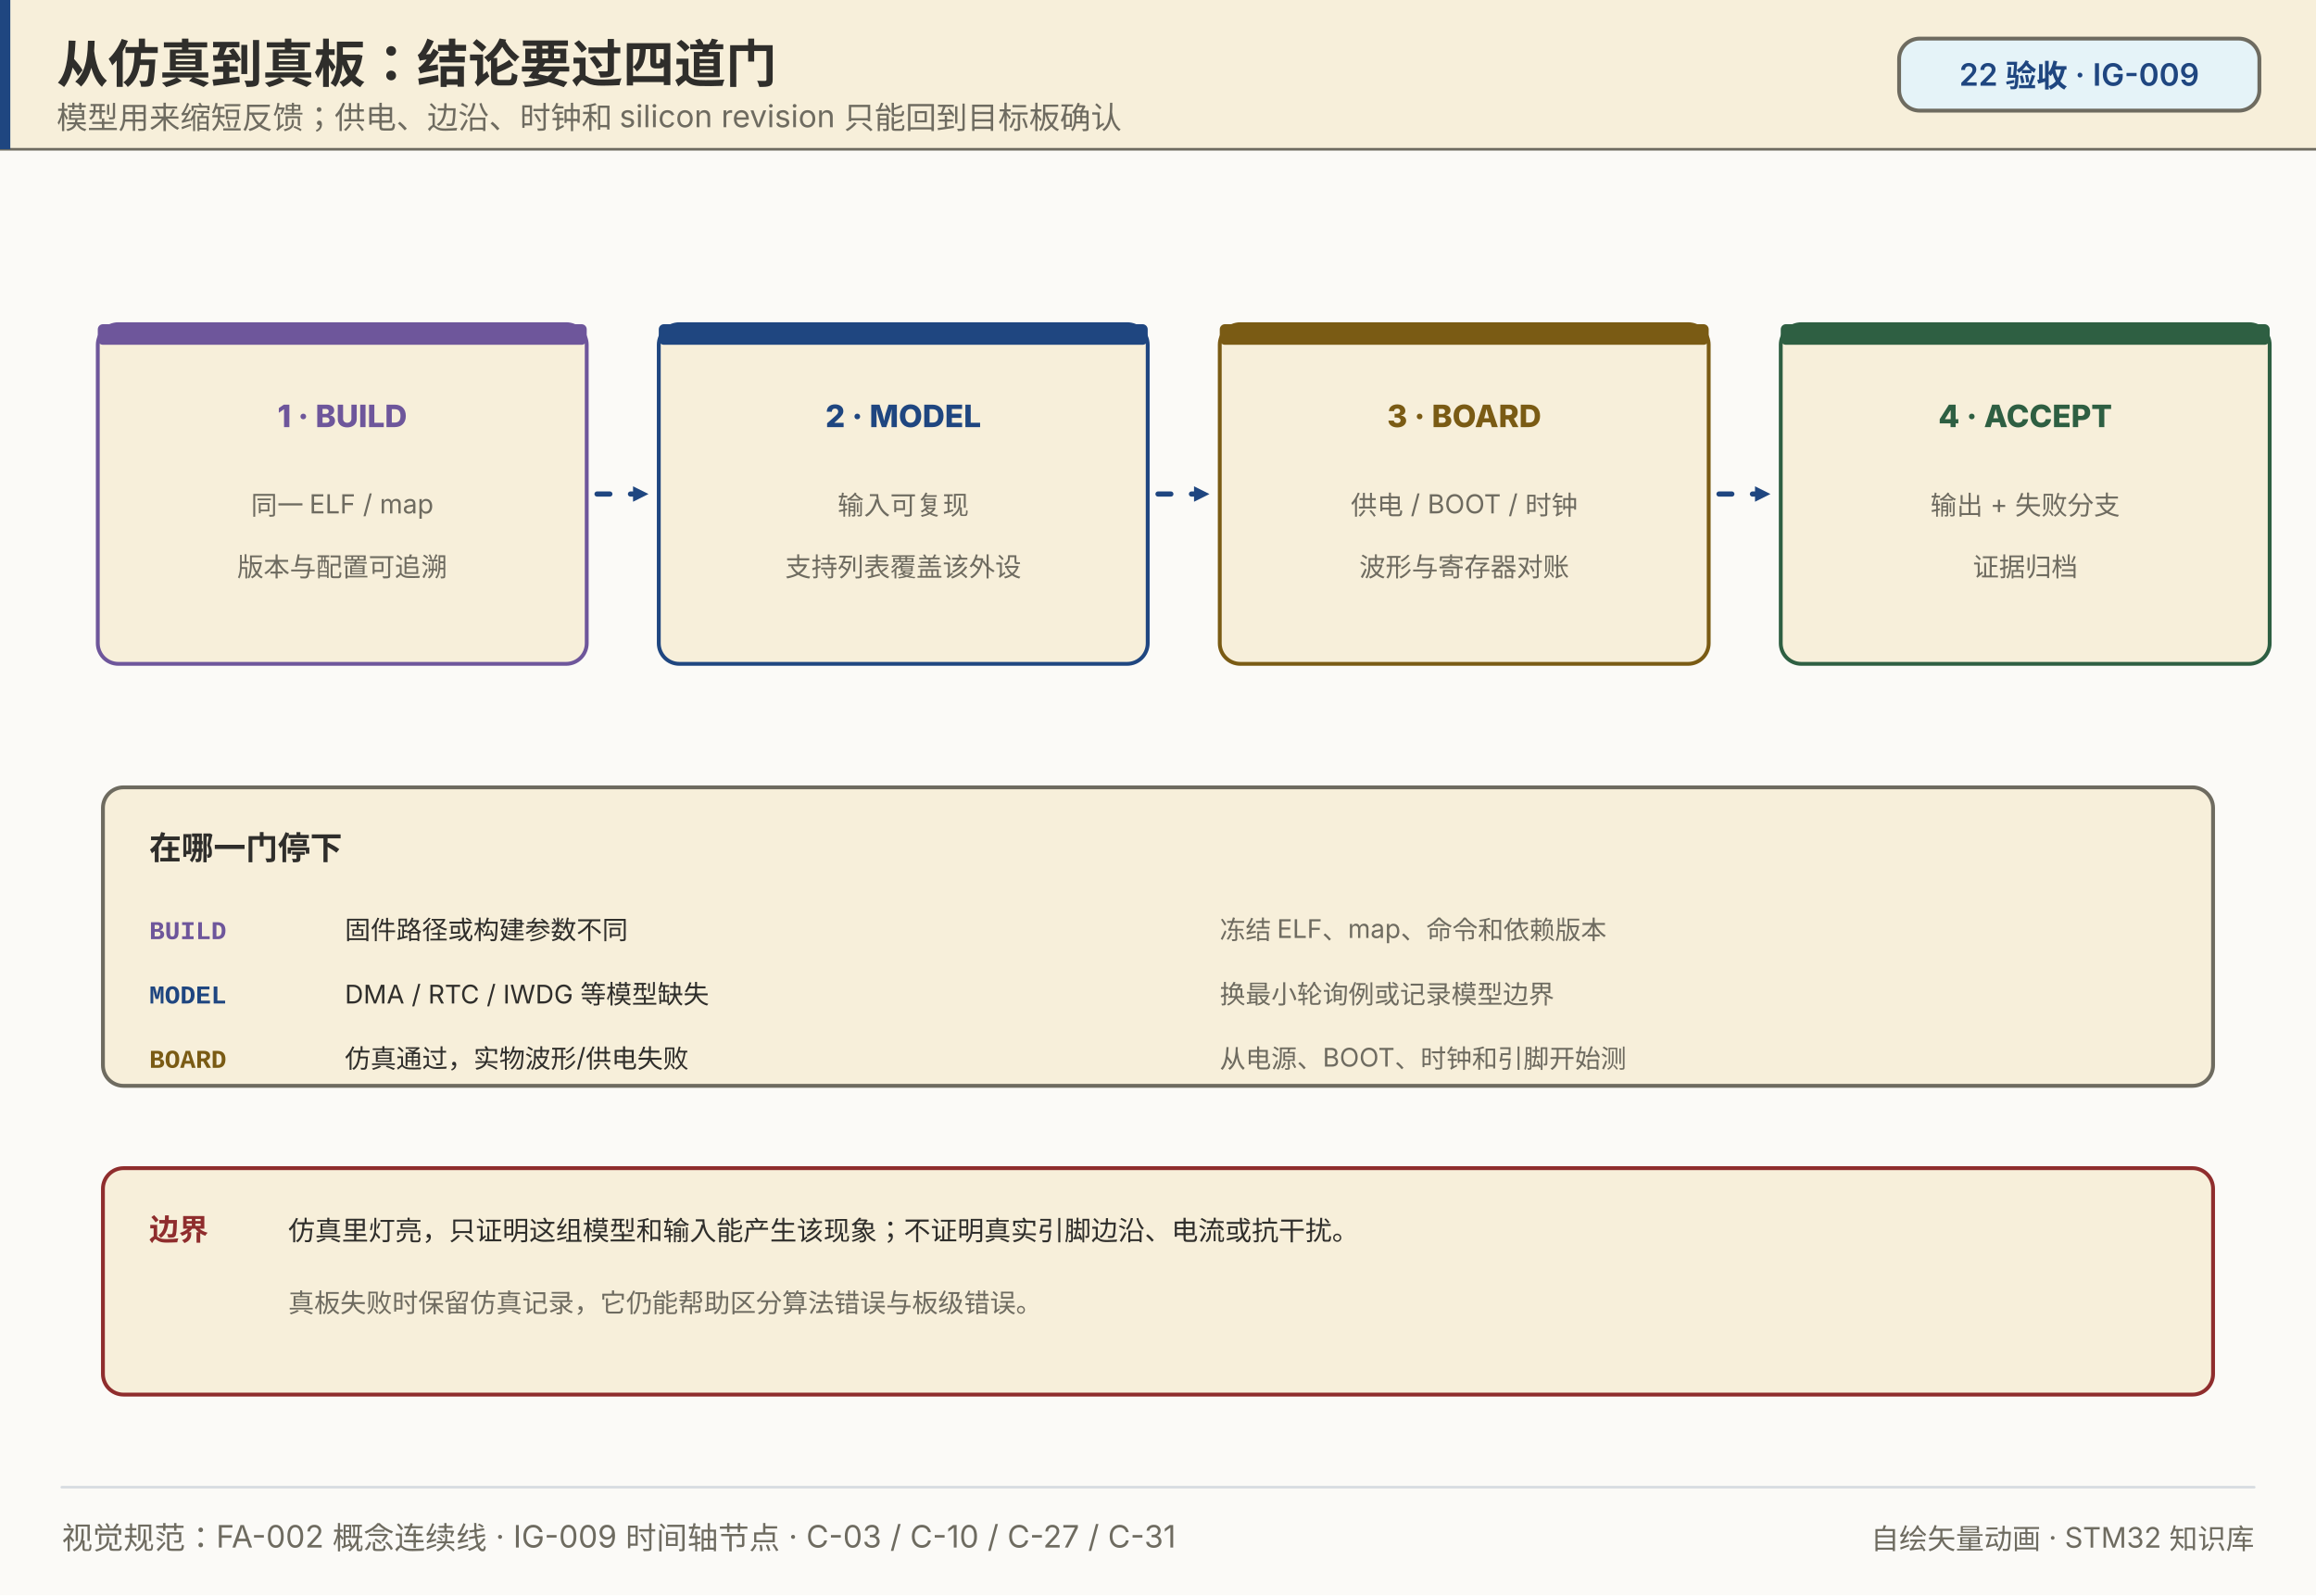
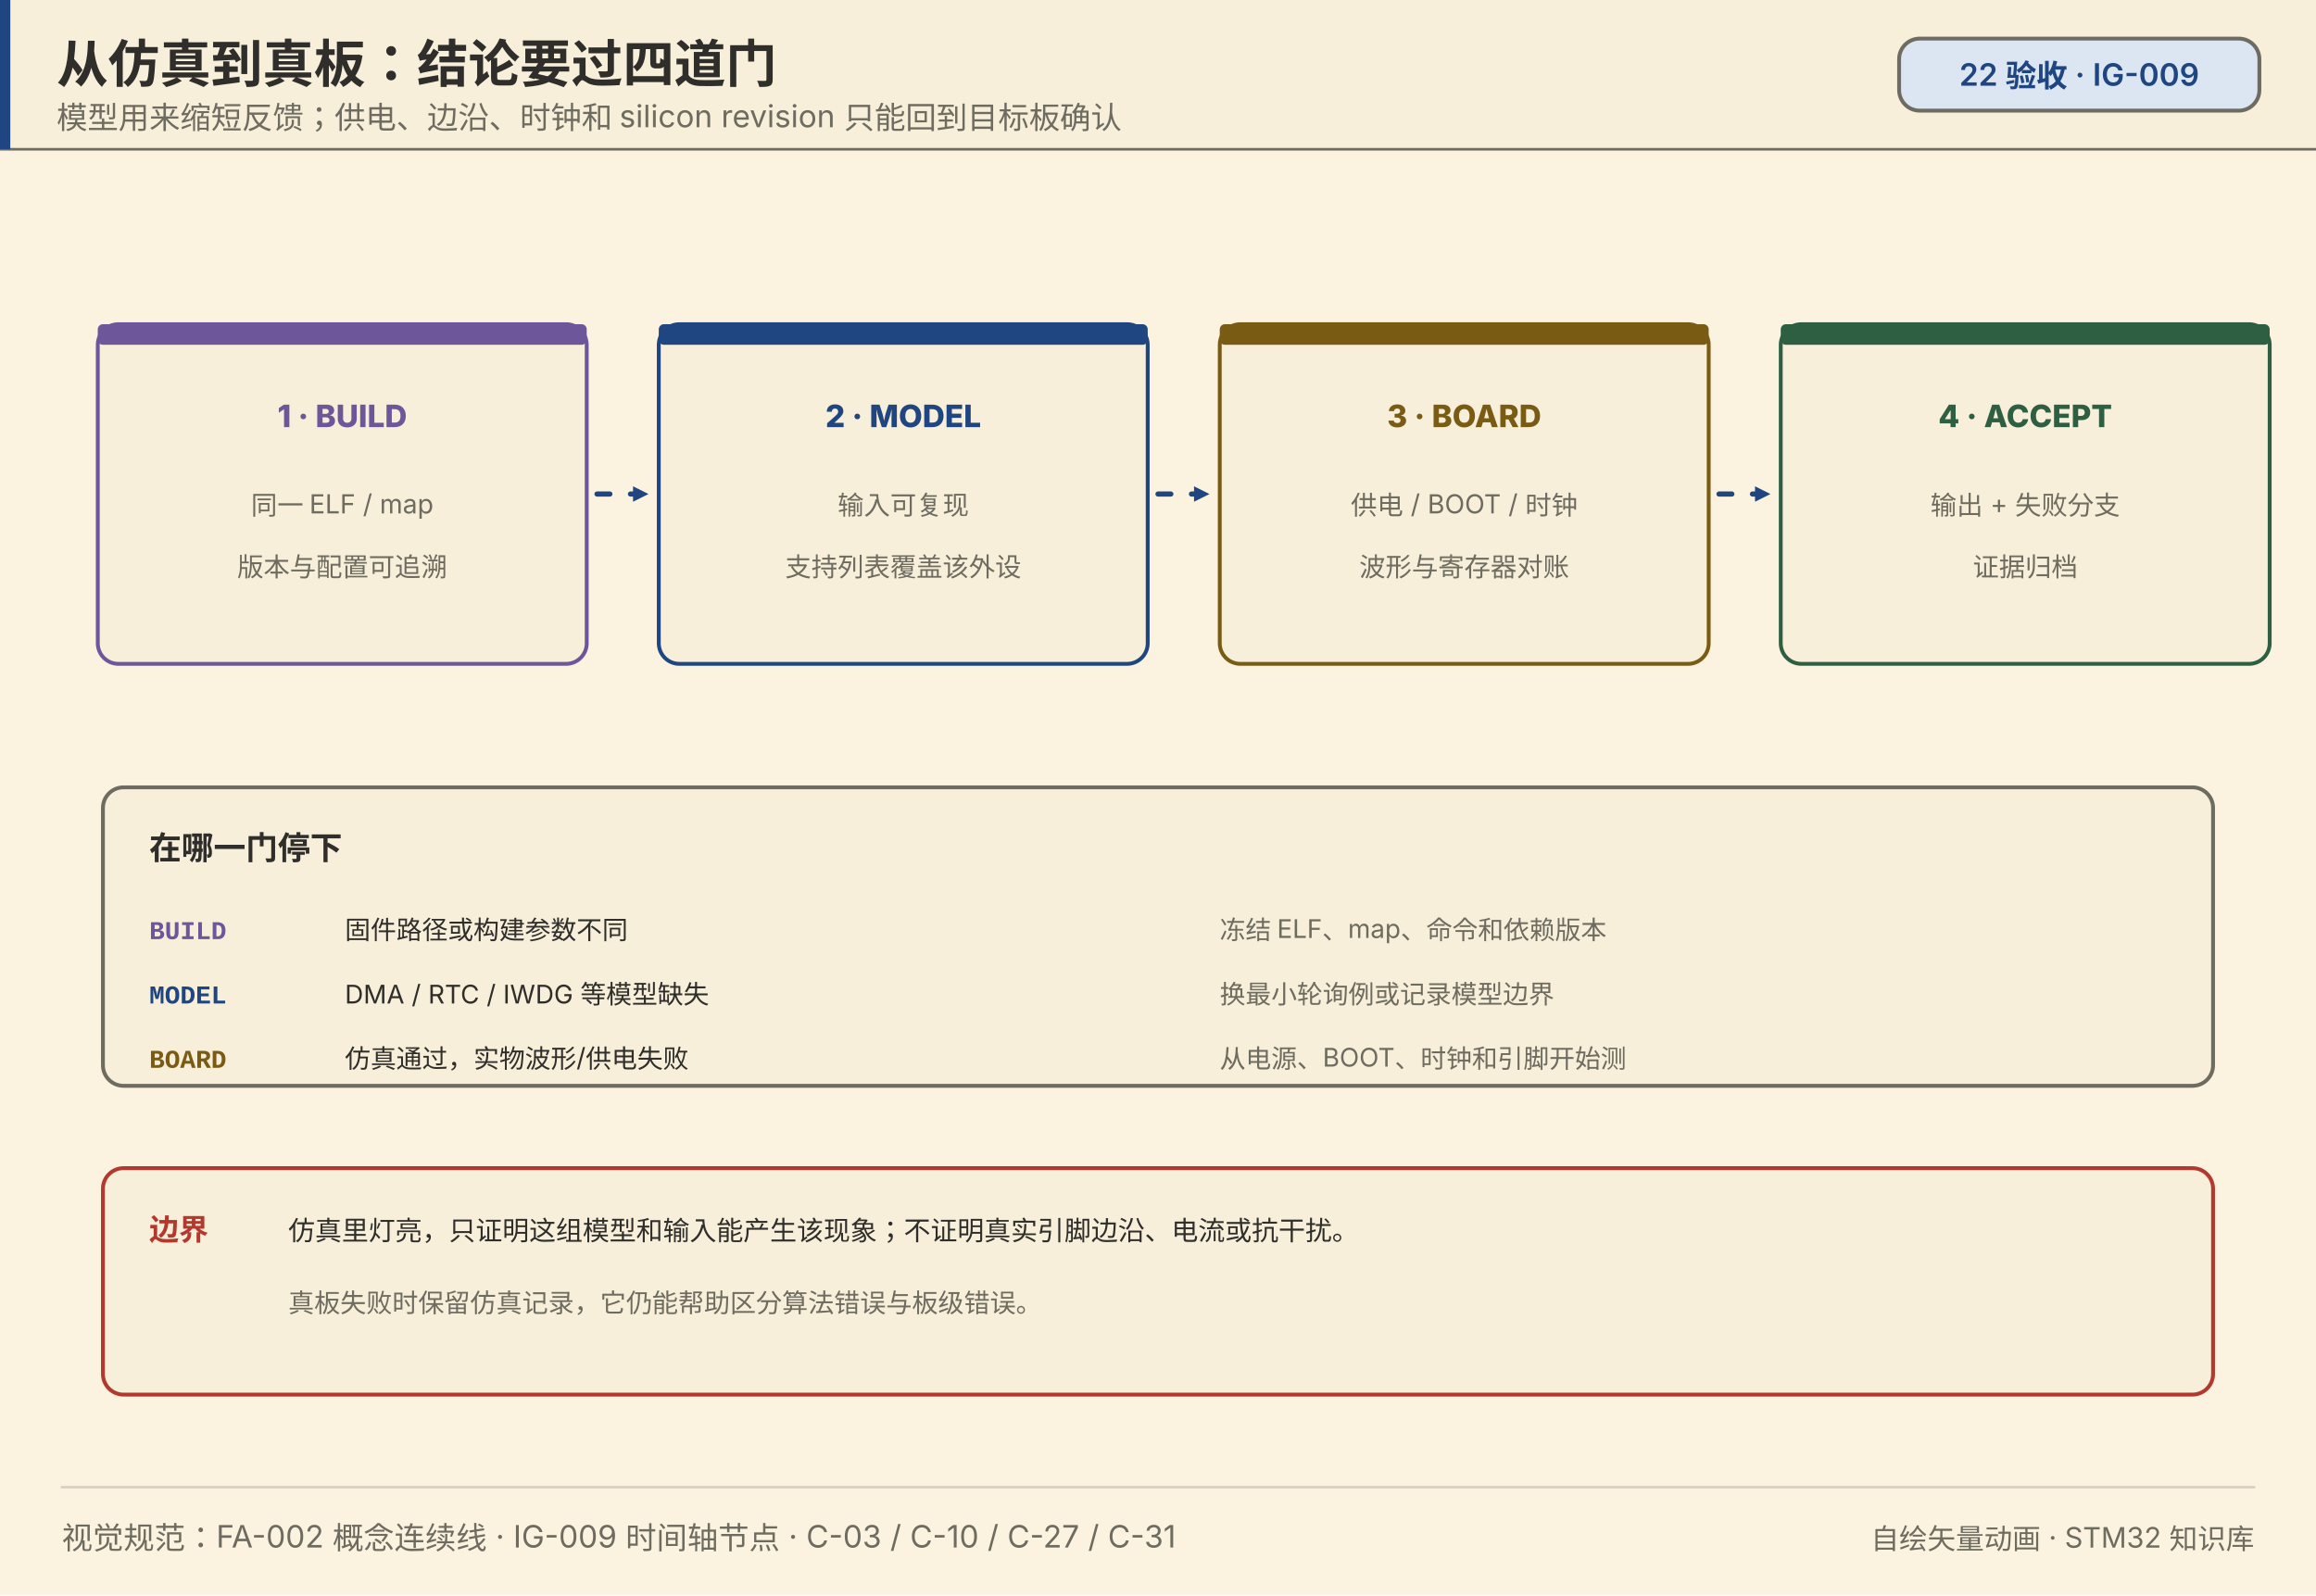
<svg xmlns="http://www.w3.org/2000/svg" width="900" height="620" viewBox="0 0 900 620" role="img" aria-label="从仿真到真板：结论要过四道门">
  <style>
@keyframes simg0-sq{0%,0.00%{opacity:0.45}0.30%,18.00%{opacity:1.0}18.30%,100%{opacity:0.45}}
.simg0{animation:simg0-sq 6.4s linear infinite;}
@keyframes simg1-sq{0%,25.00%{opacity:0.45}25.30%,43.00%{opacity:1.0}43.30%,100%{opacity:0.45}}
.simg1{animation:simg1-sq 6.4s linear infinite;}
@keyframes simg2-sq{0%,50.00%{opacity:0.45}50.30%,68.00%{opacity:1.0}68.30%,100%{opacity:0.45}}
.simg2{animation:simg2-sq 6.4s linear infinite;}
@keyframes simg3-sq{0%,75.00%{opacity:0.45}75.30%,93.00%{opacity:1.0}93.30%,100%{opacity:0.45}}
.simg3{animation:simg3-sq 6.4s linear infinite;}

.sim-flow{stroke-dasharray:5 8;animation:sim-flow-flow 1.1s linear infinite;}@keyframes sim-flow-flow{from{stroke-dashoffset:0}to{stroke-dashoffset:-13px}}
@media (prefers-reduced-motion: reduce){*{animation:none!important}}
</style>
-   <rect x="0" y="0" width="900" height="620" fill="#fbfaf7" />
+   <rect x="0" y="0" width="900" height="620" fill="#FBF3DF" />
  <rect x="0" y="0" width="900" height="58" fill="#F7EFDA" opacity="1" />
  <line x1="0" y1="58" x2="900" y2="58" stroke="#6E6B60" stroke-width="1" stroke-linecap="round" opacity="1" />
  <rect x="0" y="0" width="4" height="58" fill="#1F4680" opacity="1" />
  <text x="22" y="32" font-size="20" fill="#2F2E2B" text-anchor="start" opacity="1" font-family="'PingFang SC','Hiragino Sans GB','Microsoft YaHei',system-ui,-apple-system,'Segoe UI',sans-serif" font-weight="700">从仿真到真板：结论要过四道门</text>
  <text x="22" y="50" font-size="12" fill="#6E6B60" text-anchor="start" opacity="1" font-family="'PingFang SC','Hiragino Sans GB','Microsoft YaHei',system-ui,-apple-system,'Segoe UI',sans-serif">模型用来缩短反馈；供电、边沿、时钟和 silicon revision 只能回到目标板确认</text>
-   <rect x="738" y="15" width="140" height="28" fill="#e5f3f8" opacity="1" rx="8" stroke="#6E6B60" stroke-width="1.5" />
+   <rect x="738" y="15" width="140" height="28" fill="#DCE6F2" opacity="1" rx="8" stroke="#6E6B60" stroke-width="1.5" />
  <text x="808" y="33.32" font-size="12" fill="#1F4680" text-anchor="middle" opacity="1" font-family="'PingFang SC','Hiragino Sans GB','Microsoft YaHei',system-ui,-apple-system,'Segoe UI',sans-serif" font-weight="600">22 验收 · IG-009</text>
  <rect x="38" y="126" width="190" height="132" fill="#F7EFDA" opacity="1" rx="8" stroke="#6E569B" stroke-width="1.5" class="simg0" />
  <rect x="38" y="126" width="190" height="8" fill="#6E569B" opacity="1" rx="2" />
  <text x="133" y="166" font-size="12" fill="#6E569B" text-anchor="middle" opacity="1" font-family="'PingFang SC','Hiragino Sans GB','Microsoft YaHei',system-ui,-apple-system,'Segoe UI',sans-serif" font-weight="800">1 · BUILD</text>
  <text x="133" y="200" font-size="10.2" fill="#6E6B60" text-anchor="middle" opacity="1" font-family="'PingFang SC','Hiragino Sans GB','Microsoft YaHei',system-ui,-apple-system,'Segoe UI',sans-serif">同一 ELF / map</text>
  <text x="133" y="224" font-size="10.2" fill="#6E6B60" text-anchor="middle" opacity="1" font-family="'PingFang SC','Hiragino Sans GB','Microsoft YaHei',system-ui,-apple-system,'Segoe UI',sans-serif">版本与配置可追溯</text>
  <line x1="232" y1="192" x2="246" y2="192" stroke="#1F4680" stroke-width="2" stroke-linecap="round" opacity="1" class="sim-flow" />
  <polygon points="252.00,192.00 246.00,195.00 246.00,189.00" fill="#1F4680" opacity="1" />
  <rect x="256" y="126" width="190" height="132" fill="#F7EFDA" opacity="1" rx="8" stroke="#1F4680" stroke-width="1.5" class="simg1" />
  <rect x="256" y="126" width="190" height="8" fill="#1F4680" opacity="1" rx="2" />
  <text x="351" y="166" font-size="12" fill="#1F4680" text-anchor="middle" opacity="1" font-family="'PingFang SC','Hiragino Sans GB','Microsoft YaHei',system-ui,-apple-system,'Segoe UI',sans-serif" font-weight="800">2 · MODEL</text>
  <text x="351" y="200" font-size="10.2" fill="#6E6B60" text-anchor="middle" opacity="1" font-family="'PingFang SC','Hiragino Sans GB','Microsoft YaHei',system-ui,-apple-system,'Segoe UI',sans-serif">输入可复现</text>
  <text x="351" y="224" font-size="10.2" fill="#6E6B60" text-anchor="middle" opacity="1" font-family="'PingFang SC','Hiragino Sans GB','Microsoft YaHei',system-ui,-apple-system,'Segoe UI',sans-serif">支持列表覆盖该外设</text>
  <line x1="450" y1="192" x2="464" y2="192" stroke="#1F4680" stroke-width="2" stroke-linecap="round" opacity="1" class="sim-flow" />
  <polygon points="470.00,192.00 464.00,195.00 464.00,189.00" fill="#1F4680" opacity="1" />
  <rect x="474" y="126" width="190" height="132" fill="#F7EFDA" opacity="1" rx="8" stroke="#7A5B14" stroke-width="1.5" class="simg2" />
  <rect x="474" y="126" width="190" height="8" fill="#7A5B14" opacity="1" rx="2" />
  <text x="569" y="166" font-size="12" fill="#7A5B14" text-anchor="middle" opacity="1" font-family="'PingFang SC','Hiragino Sans GB','Microsoft YaHei',system-ui,-apple-system,'Segoe UI',sans-serif" font-weight="800">3 · BOARD</text>
  <text x="569" y="200" font-size="10.2" fill="#6E6B60" text-anchor="middle" opacity="1" font-family="'PingFang SC','Hiragino Sans GB','Microsoft YaHei',system-ui,-apple-system,'Segoe UI',sans-serif">供电 / BOOT / 时钟</text>
  <text x="569" y="224" font-size="10.2" fill="#6E6B60" text-anchor="middle" opacity="1" font-family="'PingFang SC','Hiragino Sans GB','Microsoft YaHei',system-ui,-apple-system,'Segoe UI',sans-serif">波形与寄存器对账</text>
  <line x1="668" y1="192" x2="682" y2="192" stroke="#1F4680" stroke-width="2" stroke-linecap="round" opacity="1" class="sim-flow" />
  <polygon points="688.00,192.00 682.00,195.00 682.00,189.00" fill="#1F4680" opacity="1" />
  <rect x="692" y="126" width="190" height="132" fill="#F7EFDA" opacity="1" rx="8" stroke="#2E5F42" stroke-width="1.5" class="simg3" />
  <rect x="692" y="126" width="190" height="8" fill="#2E5F42" opacity="1" rx="2" />
  <text x="787" y="166" font-size="12" fill="#2E5F42" text-anchor="middle" opacity="1" font-family="'PingFang SC','Hiragino Sans GB','Microsoft YaHei',system-ui,-apple-system,'Segoe UI',sans-serif" font-weight="800">4 · ACCEPT</text>
  <text x="787" y="200" font-size="10.2" fill="#6E6B60" text-anchor="middle" opacity="1" font-family="'PingFang SC','Hiragino Sans GB','Microsoft YaHei',system-ui,-apple-system,'Segoe UI',sans-serif">输出 + 失败分支</text>
  <text x="787" y="224" font-size="10.2" fill="#6E6B60" text-anchor="middle" opacity="1" font-family="'PingFang SC','Hiragino Sans GB','Microsoft YaHei',system-ui,-apple-system,'Segoe UI',sans-serif">证据归档</text>
  <rect x="40" y="306" width="820" height="116" fill="#F7EFDA" opacity="1" rx="8" stroke="#6E6B60" stroke-width="1.5" />
  <text x="58" y="334" font-size="12.5" fill="#2F2E2B" text-anchor="start" opacity="1" font-family="'PingFang SC','Hiragino Sans GB','Microsoft YaHei',system-ui,-apple-system,'Segoe UI',sans-serif" font-weight="700">在哪一门停下</text>
  <text x="58" y="365" font-size="10" fill="#6E569B" text-anchor="start" opacity="1" font-family="ui-monospace,SFMono-Regular,'JetBrains Mono',Consolas,'Courier New',monospace" font-weight="800">BUILD</text>
  <text x="134" y="365" font-size="10" fill="#2F2E2B" text-anchor="start" opacity="1" font-family="'PingFang SC','Hiragino Sans GB','Microsoft YaHei',system-ui,-apple-system,'Segoe UI',sans-serif">固件路径或构建参数不同</text>
  <text x="474" y="365" font-size="10" fill="#6E6B60" text-anchor="start" opacity="1" font-family="'PingFang SC','Hiragino Sans GB','Microsoft YaHei',system-ui,-apple-system,'Segoe UI',sans-serif">冻结 ELF、map、命令和依赖版本</text>
  <text x="58" y="390" font-size="10" fill="#1F4680" text-anchor="start" opacity="1" font-family="ui-monospace,SFMono-Regular,'JetBrains Mono',Consolas,'Courier New',monospace" font-weight="800">MODEL</text>
  <text x="134" y="390" font-size="10" fill="#2F2E2B" text-anchor="start" opacity="1" font-family="'PingFang SC','Hiragino Sans GB','Microsoft YaHei',system-ui,-apple-system,'Segoe UI',sans-serif">DMA / RTC / IWDG 等模型缺失</text>
  <text x="474" y="390" font-size="10" fill="#6E6B60" text-anchor="start" opacity="1" font-family="'PingFang SC','Hiragino Sans GB','Microsoft YaHei',system-ui,-apple-system,'Segoe UI',sans-serif">换最小轮询例或记录模型边界</text>
  <text x="58" y="415" font-size="10" fill="#7A5B14" text-anchor="start" opacity="1" font-family="ui-monospace,SFMono-Regular,'JetBrains Mono',Consolas,'Courier New',monospace" font-weight="800">BOARD</text>
  <text x="134" y="415" font-size="10" fill="#2F2E2B" text-anchor="start" opacity="1" font-family="'PingFang SC','Hiragino Sans GB','Microsoft YaHei',system-ui,-apple-system,'Segoe UI',sans-serif">仿真通过，实物波形/供电失败</text>
  <text x="474" y="415" font-size="10" fill="#6E6B60" text-anchor="start" opacity="1" font-family="'PingFang SC','Hiragino Sans GB','Microsoft YaHei',system-ui,-apple-system,'Segoe UI',sans-serif">从电源、BOOT、时钟和引脚开始测</text>
-   <rect x="40" y="454" width="820" height="88" fill="#F7EFDA" opacity="1" rx="8" stroke="#8f2d2d" stroke-width="1.5" />
-   <text x="58" y="482" font-size="11.5" fill="#8f2d2d" text-anchor="start" opacity="1" font-family="'PingFang SC','Hiragino Sans GB','Microsoft YaHei',system-ui,-apple-system,'Segoe UI',sans-serif" font-weight="700">边界</text>
+   <rect x="40" y="454" width="820" height="88" fill="#F7EFDA" opacity="1" rx="8" stroke="#B3392F" stroke-width="1.5" />
+   <text x="58" y="482" font-size="11.5" fill="#B3392F" text-anchor="start" opacity="1" font-family="'PingFang SC','Hiragino Sans GB','Microsoft YaHei',system-ui,-apple-system,'Segoe UI',sans-serif" font-weight="700">边界</text>
  <text x="112" y="482" font-size="10.4" fill="#2F2E2B" text-anchor="start" opacity="1" font-family="'PingFang SC','Hiragino Sans GB','Microsoft YaHei',system-ui,-apple-system,'Segoe UI',sans-serif">仿真里灯亮，只证明这组模型和输入能产生该现象；不证明真实引脚边沿、电流或抗干扰。</text>
  <text x="112" y="510" font-size="10.1" fill="#6E6B60" text-anchor="start" opacity="1" font-family="'PingFang SC','Hiragino Sans GB','Microsoft YaHei',system-ui,-apple-system,'Segoe UI',sans-serif">真板失败时保留仿真记录，它仍能帮助区分算法错误与板级错误。</text>
-   <line x1="24" y1="578" x2="876" y2="578" stroke="#d7dce1" stroke-width="1" stroke-linecap="round" opacity="1" />
+   <line x1="24" y1="578" x2="876" y2="578" stroke="#D8D2C0" stroke-width="1" stroke-linecap="round" opacity="1" />
  <text x="24" y="602" font-size="12" fill="#6E6B60" text-anchor="start" opacity="1" font-family="'PingFang SC','Hiragino Sans GB','Microsoft YaHei',system-ui,-apple-system,'Segoe UI',sans-serif">视觉规范：FA-002 概念连续线 · IG-009 时间轴节点 · C-03 / C-10 / C-27 / C-31</text>
  <text x="876" y="602" font-size="11" fill="#6E6B60" text-anchor="end" opacity="1" font-family="'PingFang SC','Hiragino Sans GB','Microsoft YaHei',system-ui,-apple-system,'Segoe UI',sans-serif">自绘矢量动画 · STM32 知识库</text>
</svg>
